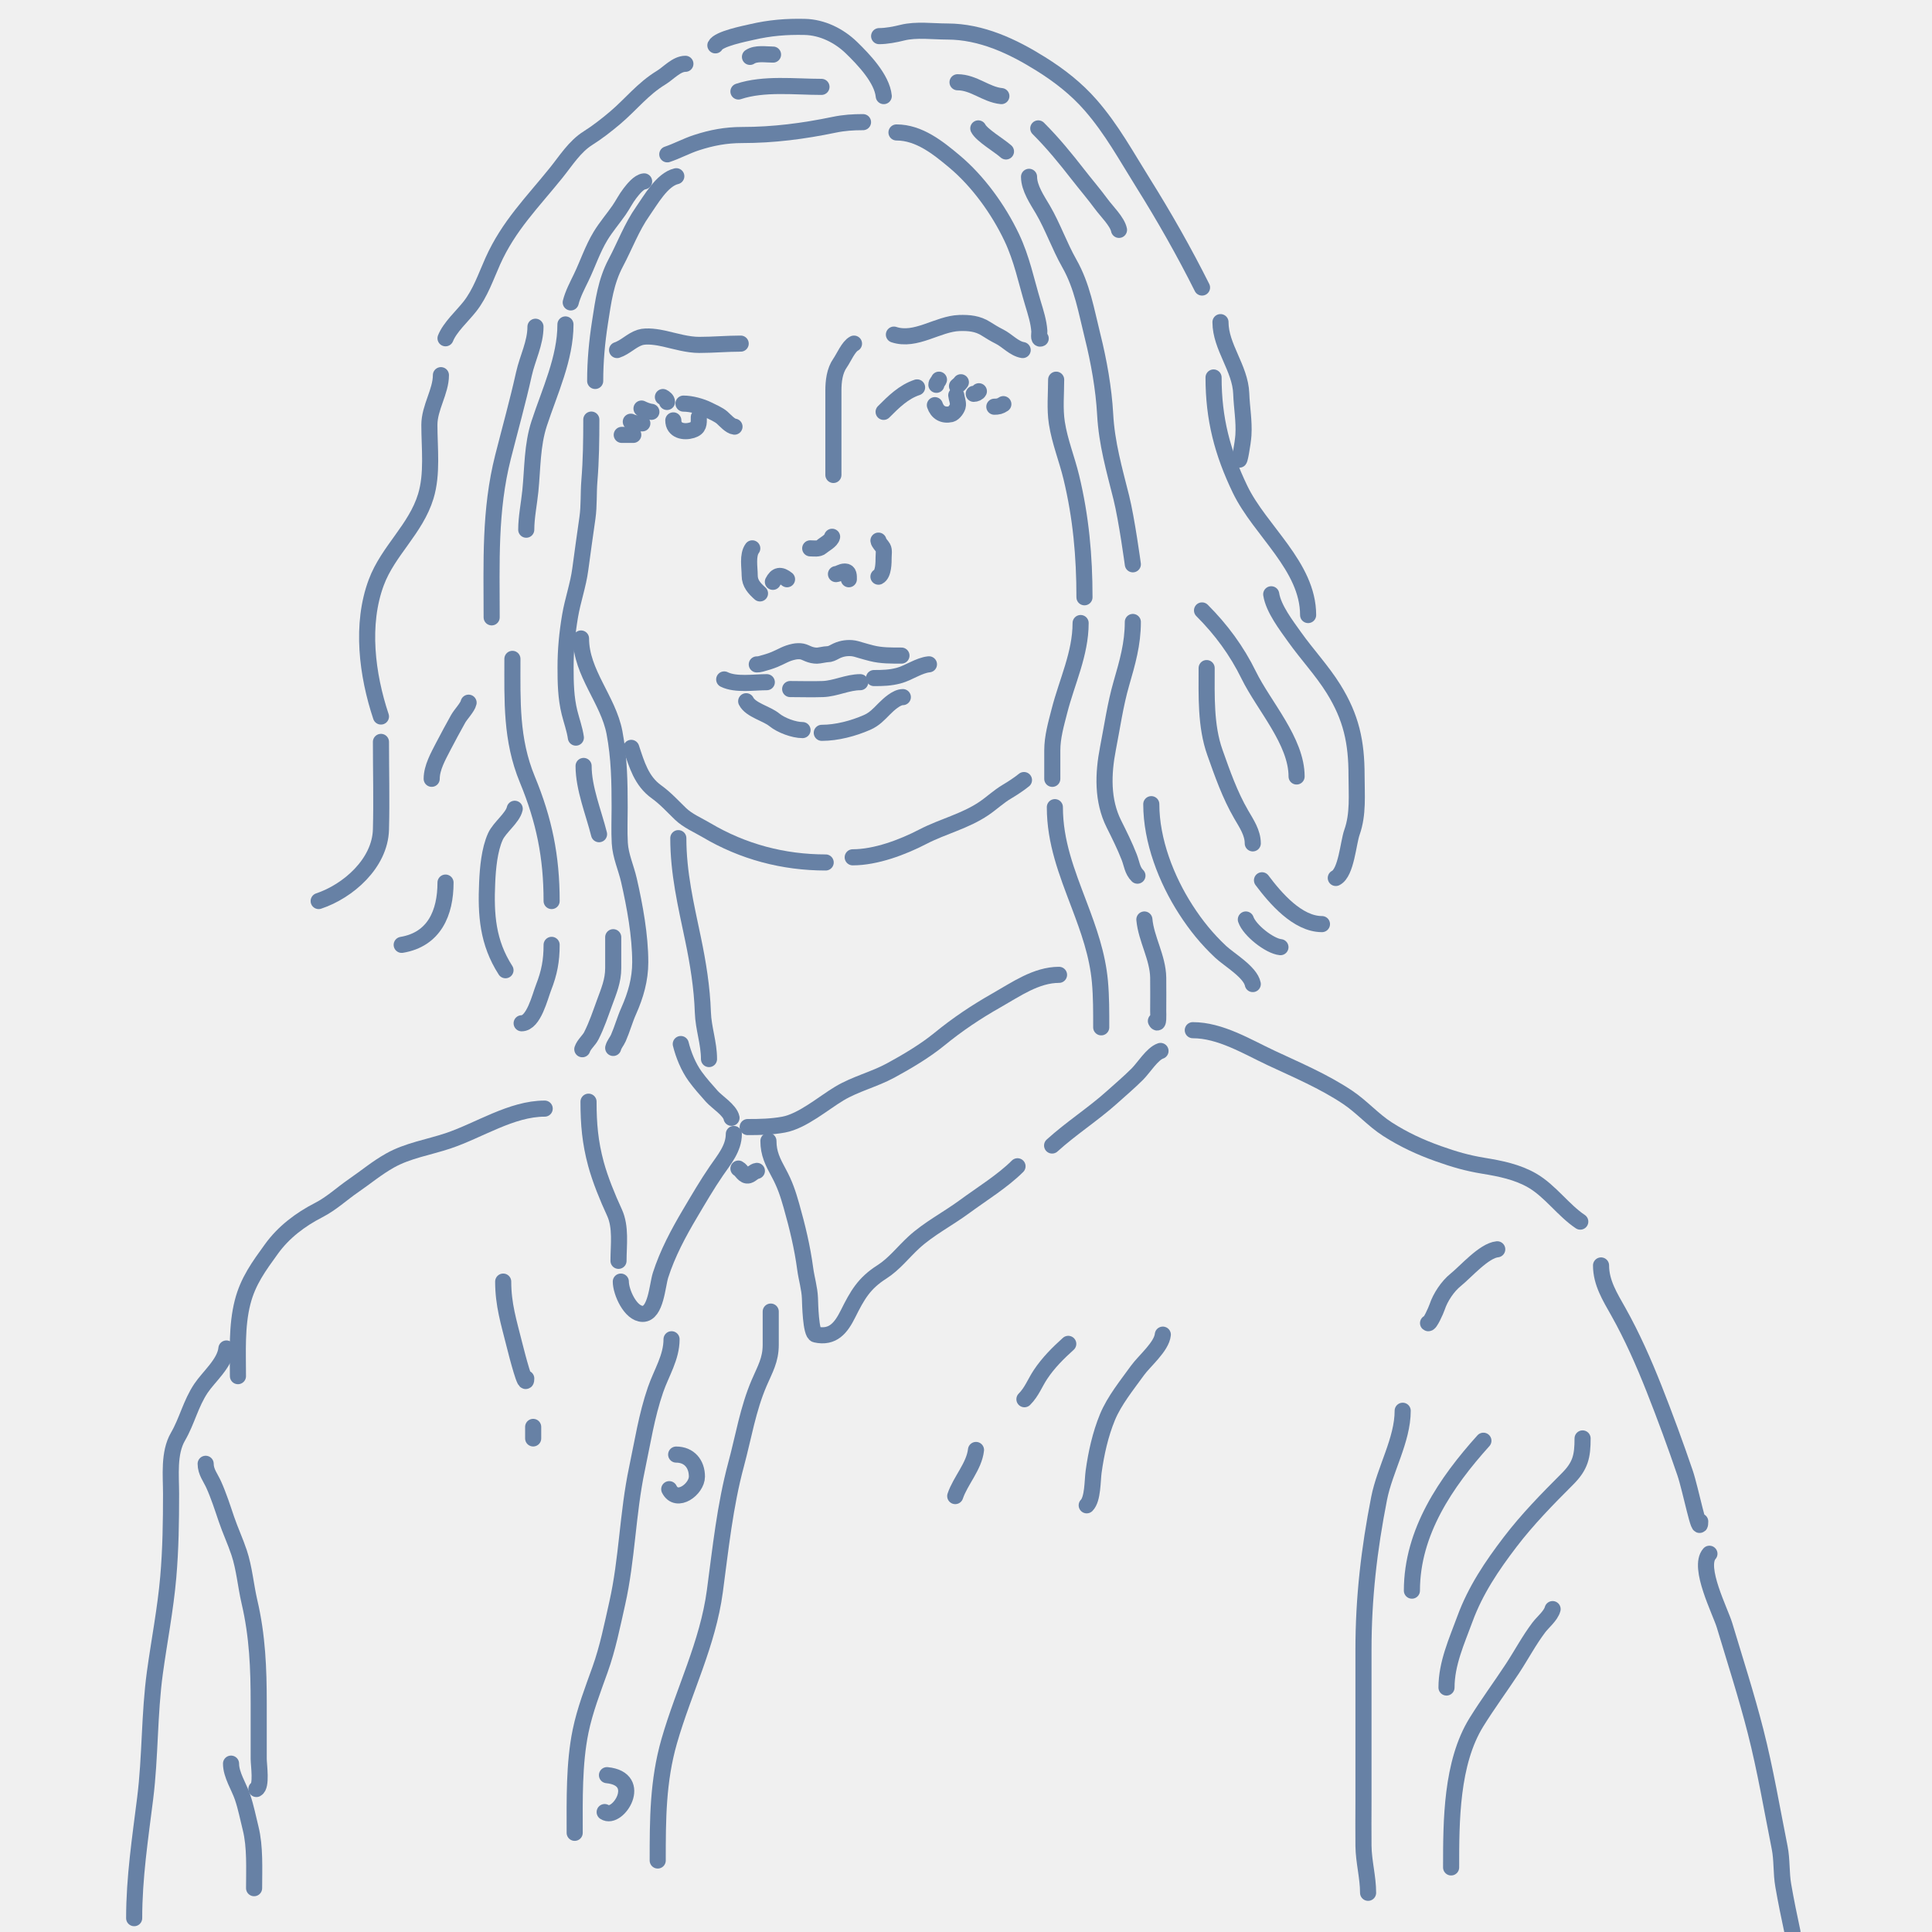
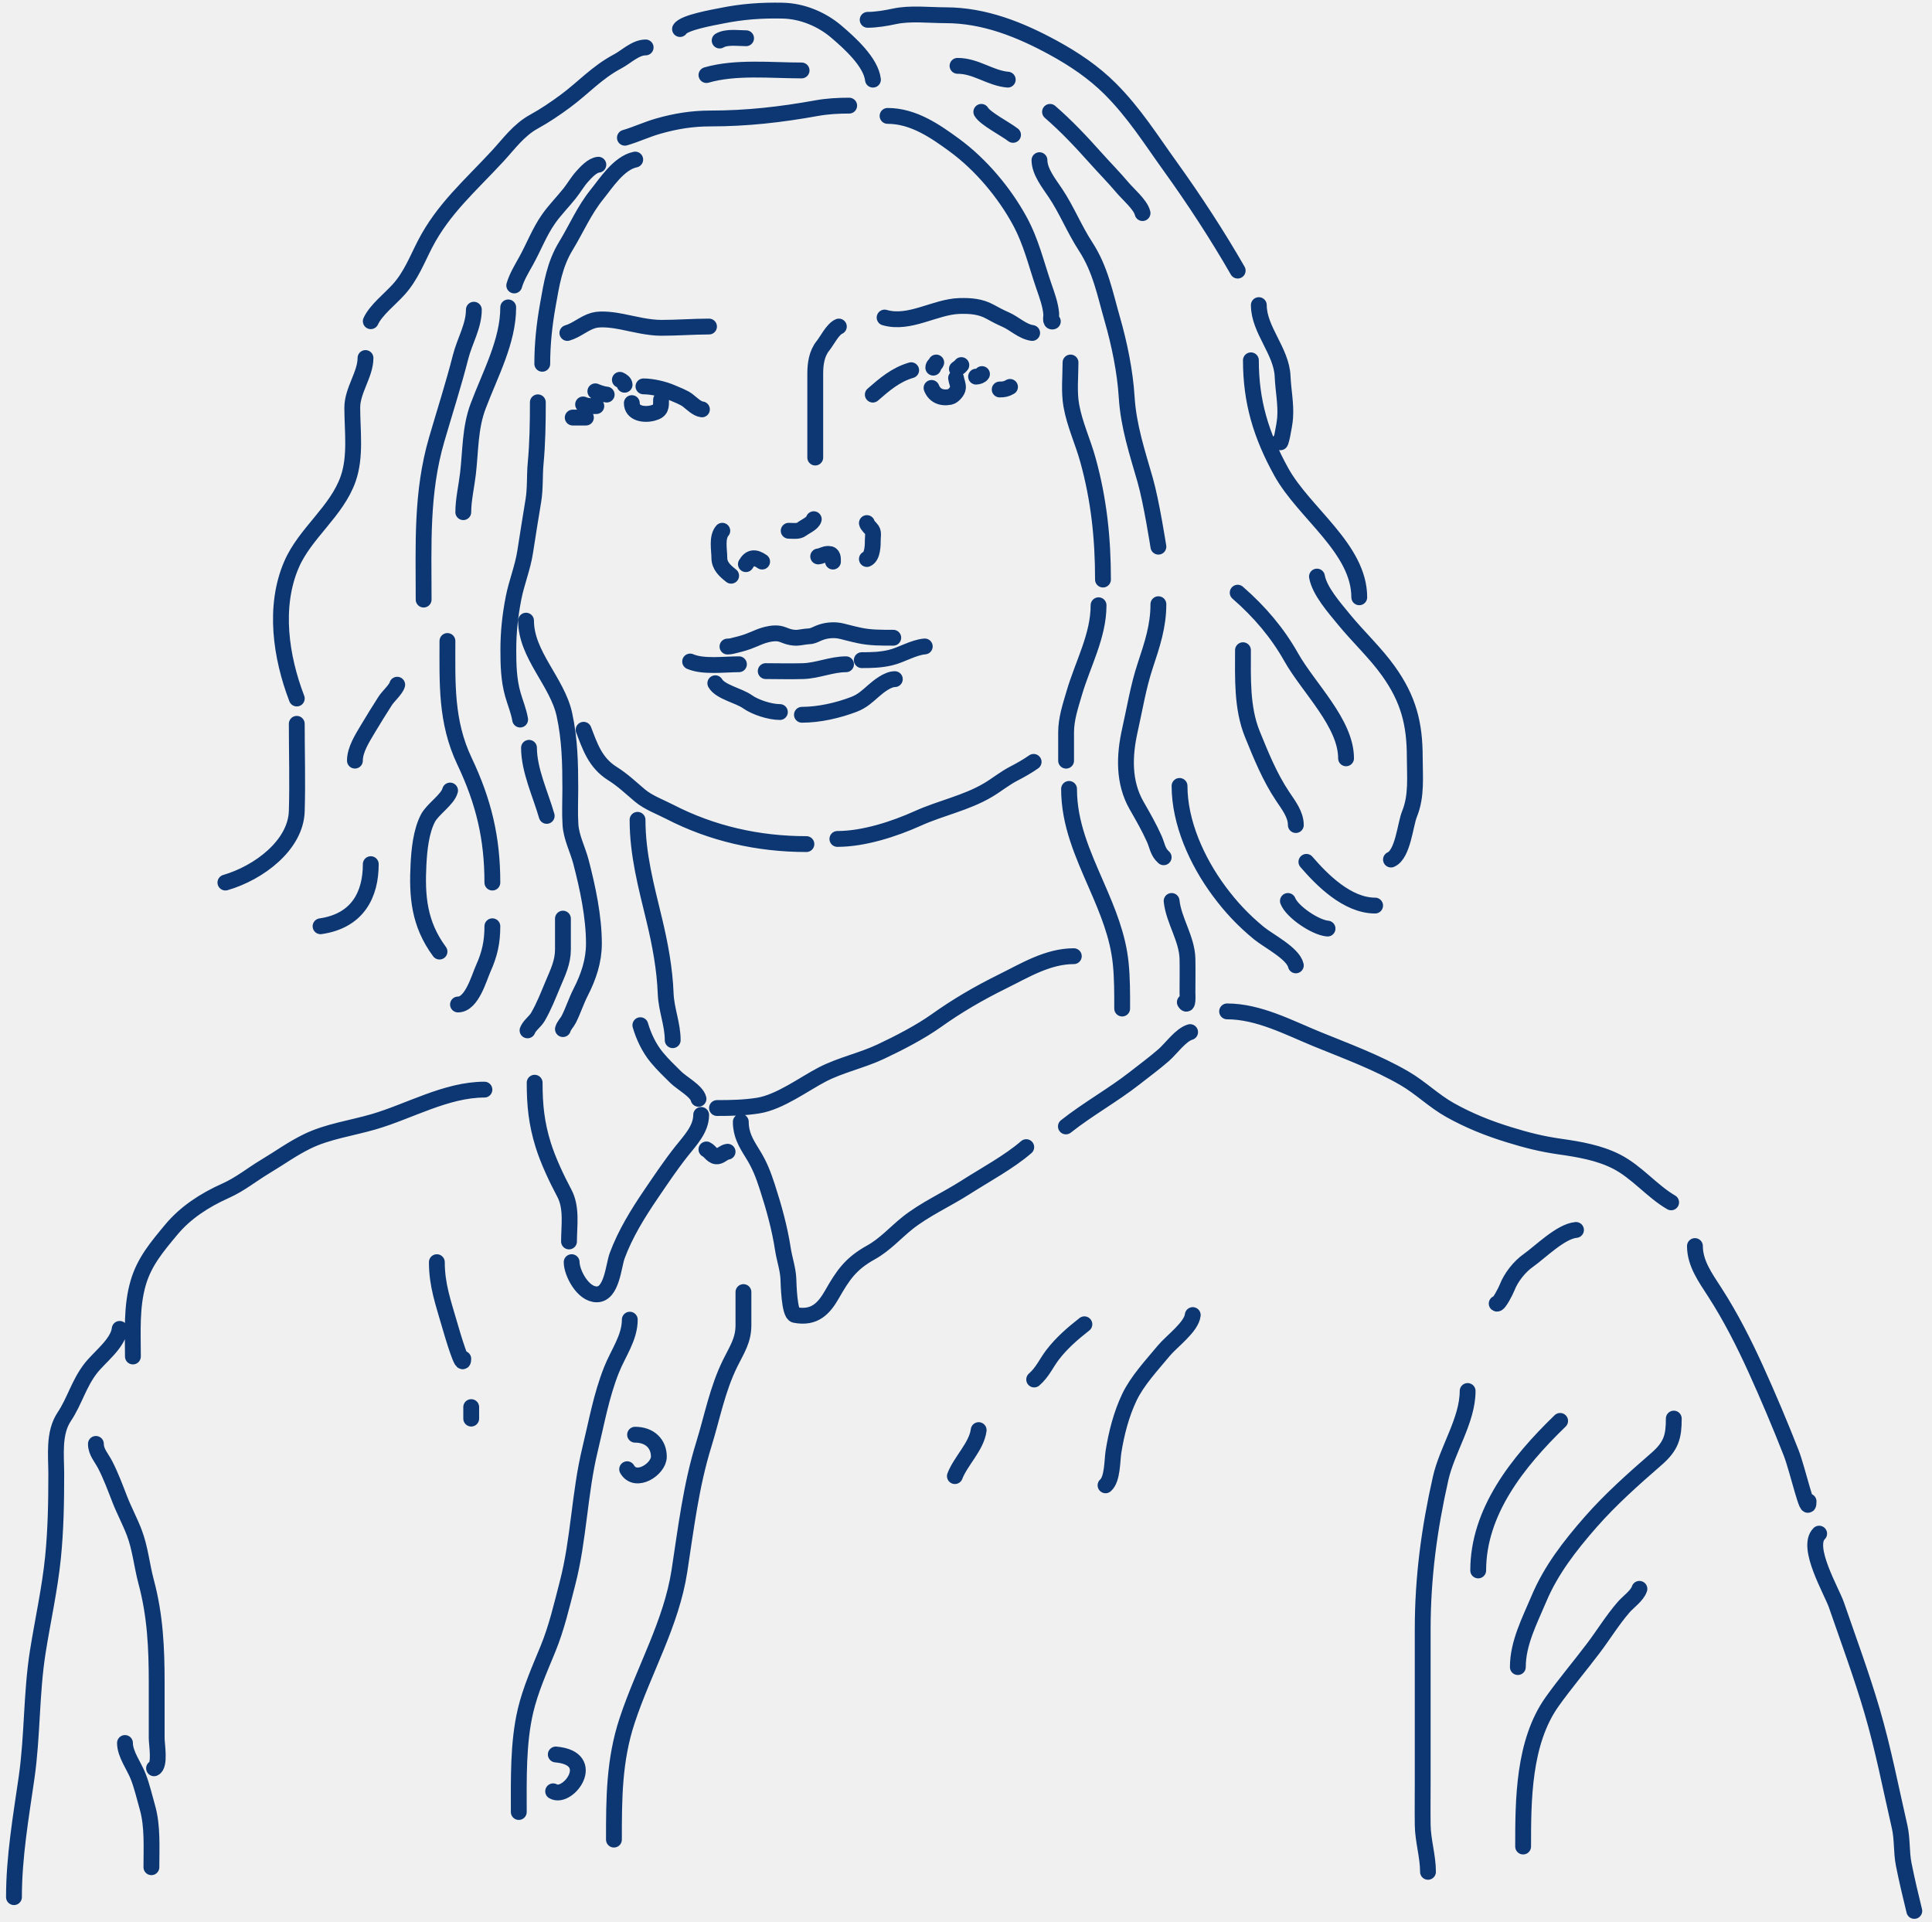
- <svg xmlns="http://www.w3.org/2000/svg" width="360" height="360" viewBox="0 0 360 360" fill="none">
-   <g opacity="0.6" clip-path="url(#clip0_1222_62107)">
-     <path d="M167.048 24.68C171.258 24.68 174.797 27.526 177.885 30.118C182.254 33.785 186.054 39.058 188.508 44.221C190.427 48.256 191.212 52.321 192.48 56.537C192.987 58.219 193.545 59.943 193.667 61.709C193.693 62.092 193.45 63.303 193.92 63.068" stroke="#0C3773" stroke-width="3" stroke-linecap="round" />
-     <path d="M196.798 70.746C196.798 73.4 196.523 76.187 196.931 78.81C197.476 82.311 198.799 85.511 199.624 88.927C201.421 96.374 202.076 103.622 202.076 111.294" stroke="#0C3773" stroke-width="3" stroke-linecap="round" />
-     <path d="M201.357 116.093C201.357 121.833 198.798 127.024 197.399 132.514C196.78 134.94 196.079 137.322 196.079 139.846C196.079 141.605 196.079 143.365 196.079 145.124" stroke="#0C3773" stroke-width="3" stroke-linecap="round" />
-     <path d="M196.559 150.401C196.559 156.919 198.774 162.506 201.064 168.556C202.849 173.271 204.5 177.853 204.956 182.925C205.211 185.758 205.196 188.588 205.196 191.429" stroke="#0C3773" stroke-width="3" stroke-linecap="round" />
-     <path d="M160.809 22.76C158.985 22.76 157.279 22.866 155.477 23.24C149.688 24.438 144.169 25.159 138.255 25.159C135.264 25.159 132.598 25.66 129.765 26.585C127.907 27.192 126.151 28.154 124.34 28.758" stroke="#0C3773" stroke-width="3" stroke-linecap="round" />
-     <path d="M120.021 33.797C119.027 33.896 117.956 35.273 117.382 36.01C116.615 36.994 116.055 38.143 115.343 39.169C114.224 40.779 112.941 42.262 111.917 43.941C110.422 46.39 109.525 49.175 108.278 51.752C107.579 53.197 106.736 54.789 106.346 56.35" stroke="#0C3773" stroke-width="3" stroke-linecap="round" />
-     <path d="M126.019 32.837C123.346 33.454 121.223 37.325 119.78 39.368C117.714 42.296 116.419 45.805 114.742 48.965C112.887 52.461 112.413 56.118 111.81 60.002C111.238 63.68 110.903 67.273 110.903 70.985" stroke="#0C3773" stroke-width="3" stroke-linecap="round" />
-     <path d="M110.184 78.184C110.184 82.002 110.136 85.785 109.824 89.594C109.635 91.891 109.785 94.184 109.464 96.471C109.015 99.665 108.55 102.858 108.131 106.055C107.742 109.027 106.722 111.826 106.225 114.773C105.676 118.022 105.385 121.085 105.385 124.383C105.385 127.212 105.438 129.99 106.118 132.754C106.504 134.32 107.076 135.85 107.304 137.446" stroke="#0C3773" stroke-width="3" stroke-linecap="round" />
-     <path d="M108.264 118.972C108.264 125.359 113.343 130.385 114.502 136.513C115.388 141.197 115.462 145.7 115.462 150.456C115.462 152.661 115.363 154.892 115.489 157.094C115.626 159.5 116.664 161.699 117.195 164.025C118.296 168.855 119.301 174.307 119.301 179.3C119.301 182.51 118.445 185.465 117.141 188.391C116.408 190.037 115.944 191.772 115.222 193.416C114.934 194.073 114.435 194.577 114.262 195.269" stroke="#0C3773" stroke-width="3" stroke-linecap="round" />
-     <path d="M114.264 174.634C114.264 176.553 114.264 178.473 114.264 180.392C114.264 182.778 113.446 184.661 112.637 186.87C111.874 188.954 111.197 191.006 110.185 193.002C109.739 193.881 108.812 194.589 108.505 195.508" stroke="#0C3773" stroke-width="3" stroke-linecap="round" />
-     <path d="M108.744 142.724C108.744 146.891 110.617 151.414 111.623 155.44" stroke="#0C3773" stroke-width="3" stroke-linecap="round" />
-     <path d="M190.801 145.352C189.908 146.082 188.633 146.918 187.628 147.511C186.072 148.43 184.839 149.627 183.363 150.63C179.81 153.044 175.723 153.96 171.966 155.908C168.183 157.87 163.206 159.747 158.89 159.747" stroke="#0C3773" stroke-width="3" stroke-linecap="round" />
-     <path d="M153.853 160.708C145.955 160.708 138.439 158.714 131.659 154.697C130.045 153.74 128.161 152.96 126.794 151.644C125.314 150.219 124.025 148.77 122.315 147.539C119.512 145.521 118.658 142.458 117.623 139.354" stroke="#0C3773" stroke-width="3" stroke-linecap="round" />
-     <path d="M155.77 106.975C156.393 106.906 156.719 106.495 157.449 106.495C158.224 106.495 158.169 107.325 158.169 107.935" stroke="#0C3773" stroke-width="3" stroke-linecap="round" />
-     <path d="M146.653 107.935C145.472 106.99 144.671 107.101 144.014 108.415" stroke="#0C3773" stroke-width="3" stroke-linecap="round" />
-     <path d="M155.051 100.018C154.876 100.802 153.637 101.381 153.078 101.884C152.552 102.357 151.622 102.177 150.972 102.177" stroke="#0C3773" stroke-width="3" stroke-linecap="round" />
-     <path d="M163.687 100.737C163.734 101.157 164.303 101.653 164.527 102.057C164.797 102.543 164.647 103.315 164.647 103.856C164.647 104.795 164.651 106.973 163.687 107.455" stroke="#0C3773" stroke-width="3" stroke-linecap="round" />
-     <path d="M141.614 110.574C140.59 109.652 139.695 108.716 139.695 107.229C139.695 105.738 139.24 103.423 140.175 102.177" stroke="#0C3773" stroke-width="3" stroke-linecap="round" />
-     <path d="M155.291 88.501C155.291 83.267 155.291 78.033 155.291 72.799C155.291 71.057 155.506 69.104 156.544 67.627C157.216 66.671 158.104 64.541 159.13 64.028" stroke="#0C3773" stroke-width="3" stroke-linecap="round" />
-     <path d="M190.56 65.228C188.96 64.961 187.658 63.43 186.241 62.722C185.346 62.274 184.544 61.787 183.708 61.255C182.186 60.287 180.558 60.129 178.75 60.189C174.747 60.322 170.649 63.709 166.567 62.348" stroke="#0C3773" stroke-width="3" stroke-linecap="round" />
-     <path d="M138.016 64.028C135.441 64.028 132.873 64.268 130.285 64.268C128.158 64.268 125.919 63.592 123.86 63.121C122.609 62.835 120.512 62.475 119.248 62.881C117.699 63.379 116.529 64.712 114.983 65.227" stroke="#0C3773" stroke-width="3" stroke-linecap="round" />
-     <path d="M164.649 76.744C166.509 74.884 168.359 73.028 170.887 72.186" stroke="#0C3773" stroke-width="3" stroke-linecap="round" />
-     <path d="M174.484 71.706C174.484 71.218 174.82 71.179 174.964 70.746" stroke="#0C3773" stroke-width="3" stroke-linecap="round" />
-     <path d="M178.324 71.945C178.614 71.688 178.823 71.557 179.044 71.226" stroke="#0C3773" stroke-width="3" stroke-linecap="round" />
-     <path d="M181.442 73.385C181.801 73.385 182.257 73.194 182.401 72.905" stroke="#0C3773" stroke-width="3" stroke-linecap="round" />
-     <path d="M185.28 75.784C185.981 75.784 186.373 75.696 186.96 75.305" stroke="#0C3773" stroke-width="3" stroke-linecap="round" />
-     <path d="M178.187 73.654C178.258 74.292 178.531 74.788 178.494 75.495C178.465 76.041 177.762 77.046 177.19 77.173C175.72 77.5 174.652 76.852 174.2 75.495" stroke="#0C3773" stroke-width="3" stroke-linecap="round" />
-     <path d="M136.863 79.5C136.068 79.412 135.142 78.336 134.563 77.822C133.923 77.252 132.739 76.748 131.956 76.356C130.688 75.722 128.796 75.206 127.355 75.206" stroke="#0C3773" stroke-width="3" stroke-linecap="round" />
-     <path d="M124.289 74.9C124.289 74.481 123.865 74.151 123.522 73.98" stroke="#0C3773" stroke-width="3" stroke-linecap="round" />
-     <path d="M121.375 76.739C120.796 76.687 120.024 76.37 119.535 76.126" stroke="#0C3773" stroke-width="3" stroke-linecap="round" />
-     <path d="M119.688 78.887C118.905 78.887 118.258 78.939 117.542 78.58" stroke="#0C3773" stroke-width="3" stroke-linecap="round" />
-     <path d="M118.001 81.033H115.854" stroke="#0C3773" stroke-width="3" stroke-linecap="round" />
-     <path d="M130.217 77.718C130.217 78.957 130.291 79.748 128.914 80.171C127.459 80.619 125.463 80.276 125.463 78.331" stroke="#0C3773" stroke-width="3" stroke-linecap="round" />
-     <path d="M164.673 17.907C164.347 14.644 160.882 11.044 158.656 8.882C156.379 6.67 153.247 5.088 149.965 5.014C146.487 4.935 143.427 5.191 140.081 5.969C138.754 6.277 133.914 7.224 133.3 8.452" stroke="#0C3773" stroke-width="3" stroke-linecap="round" />
-     <path d="M127.713 11.89C126.06 11.89 124.552 13.646 123.2 14.468C119.757 16.564 117.598 19.433 114.605 21.965C113.046 23.284 111.292 24.655 109.567 25.738C107.081 27.299 105.457 29.933 103.646 32.184C99.207 37.703 94.791 42.047 91.828 48.658C90.546 51.518 89.517 54.617 87.554 57.111C86.108 58.947 83.85 60.95 83.017 63.032" stroke="#0C3773" stroke-width="3" stroke-linecap="round" />
-     <path d="M82.158 69.908C82.158 72.964 80.009 75.945 80.009 79.172C80.009 83.512 80.616 88.281 79.341 92.471C77.476 98.597 72.329 102.613 70.125 108.492C67.177 116.351 68.4 125.759 70.984 133.513" stroke="#0C3773" stroke-width="3" stroke-linecap="round" />
-     <path d="M70.984 138.241C70.984 143.678 71.13 149.138 70.984 154.572C70.813 160.88 64.864 166.067 59.38 167.895" stroke="#0C3773" stroke-width="3" stroke-linecap="round" />
-     <path d="M95.481 122.77C95.481 130.602 95.194 137.812 98.251 145.213C101.413 152.868 102.787 159.643 102.787 167.895" stroke="#0C3773" stroke-width="3" stroke-linecap="round" />
-     <path d="M102.787 176.06C102.787 179.014 102.364 181.249 101.283 184.01C100.615 185.718 99.448 190.672 97.2 190.672" stroke="#0C3773" stroke-width="3" stroke-linecap="round" />
-     <path d="M95.911 150.704C95.534 152.402 93.075 154.176 92.306 155.885C91.191 158.364 90.899 161.764 90.778 164.433C90.504 170.462 90.857 175.599 94.192 180.788" stroke="#0C3773" stroke-width="3" stroke-linecap="round" />
-     <path d="M87.315 130.936C87.122 131.806 85.835 133.1 85.358 133.968C84.422 135.67 83.475 137.373 82.588 139.101C81.667 140.894 80.439 143.038 80.439 145.118" stroke="#0C3773" stroke-width="3" stroke-linecap="round" />
-     <path d="M83.017 164.456C83.017 170.094 80.925 175.047 74.851 176.06" stroke="#0C3773" stroke-width="3" stroke-linecap="round" />
-     <path d="M91.613 115.034C91.613 104.784 91.203 95.099 93.738 85.118C95.039 79.993 96.483 74.829 97.629 69.67C98.282 66.734 99.778 63.941 99.778 60.884" stroke="#0C3773" stroke-width="3" stroke-linecap="round" />
-     <path d="M105.364 60.453C105.364 66.784 102.426 72.936 100.47 78.909C99.137 82.978 99.248 87.287 98.822 91.492C98.586 93.826 98.058 96.406 98.058 98.702" stroke="#0C3773" stroke-width="3" stroke-linecap="round" />
-     <path d="M163.813 6.732C165.181 6.732 166.809 6.419 168.135 6.088C170.733 5.438 173.832 5.873 176.491 5.873C182.864 5.873 188.701 8.636 193.945 11.913C197.398 14.072 200.571 16.539 203.256 19.625C207.183 24.138 209.877 29.114 212.998 34.094C216.9 40.324 220.69 46.996 223.98 53.577" stroke="#0C3773" stroke-width="3" stroke-linecap="round" />
-     <path d="M227.419 60.024C227.419 64.646 231.117 68.606 231.287 73.347C231.38 75.951 231.857 78.453 231.692 81.083C231.601 82.539 230.857 86.84 230.857 85.38" stroke="#0C3773" stroke-width="3" stroke-linecap="round" />
-     <path d="M226.129 70.338C226.129 78.044 227.767 84.32 231.071 91.181C234.775 98.874 243.749 105.515 243.749 114.604" stroke="#0C3773" stroke-width="3" stroke-linecap="round" />
-     <path d="M236.873 110.735C237.284 113.409 239.679 116.522 241.218 118.686C243.545 121.958 246.357 124.95 248.476 128.356C251.782 133.668 252.774 138.275 252.774 144.496C252.774 148.067 253.129 151.682 251.915 155.097C251.225 157.036 250.862 162.619 248.906 163.596" stroke="#0C3773" stroke-width="3" stroke-linecap="round" />
-     <path d="M191.748 32.948C191.748 35.056 193.284 37.282 194.327 39.06C196.159 42.186 197.416 45.841 199.245 49.064C201.678 53.35 202.408 57.92 203.591 62.65C204.749 67.282 205.672 72.436 205.931 77.214C206.224 82.638 207.634 87.49 208.939 92.709C209.96 96.792 211.088 105.149 211.088 105.149" stroke="#0C3773" stroke-width="3" stroke-linecap="round" />
-     <path d="M211.087 115.894C211.087 120.016 210.074 123.46 208.938 127.402C207.814 131.303 207.237 135.438 206.455 139.435C205.53 144.164 205.374 149.163 207.553 153.522C208.562 155.539 209.6 157.627 210.418 159.73C210.904 160.978 210.965 162.186 211.946 163.168" stroke="#0C3773" stroke-width="3" stroke-linecap="round" />
-     <path d="M213.237 171.333C213.568 174.978 215.753 178.402 215.815 182.173C215.849 184.256 215.815 186.344 215.815 188.428C215.815 188.804 215.958 191.388 215.385 190.243" stroke="#0C3773" stroke-width="3" stroke-linecap="round" />
-     <path d="M233.436 183.366C232.985 181.113 229.004 178.82 227.443 177.35C224.877 174.935 222.883 172.475 220.972 169.518C217.318 163.864 214.526 156.64 214.526 149.845" stroke="#0C3773" stroke-width="3" stroke-linecap="round" />
-     <path d="M238.593 176.49C236.569 176.288 232.814 173.337 232.146 171.333" stroke="#0C3773" stroke-width="3" stroke-linecap="round" />
-     <path d="M246.328 172.193C241.785 172.193 237.647 167.35 235.154 164.027" stroke="#0C3773" stroke-width="3" stroke-linecap="round" />
-     <path d="M233.436 157.15C233.436 155.166 232.257 153.449 231.287 151.778C229.158 148.112 227.778 144.148 226.368 140.175C224.627 135.266 224.84 129.638 224.84 124.488" stroke="#0C3773" stroke-width="3" stroke-linecap="round" />
-     <path d="M241.601 144.687C241.601 138.113 235.507 131.558 232.671 125.778C230.457 121.264 227.564 117.328 223.98 113.744" stroke="#0C3773" stroke-width="3" stroke-linecap="round" />
-     <path d="M208.509 42.834C208.202 41.3 206.177 39.328 205.262 38.082C203.853 36.166 202.32 34.386 200.869 32.519C198.481 29.449 196.179 26.636 193.467 23.924" stroke="#0C3773" stroke-width="3" stroke-linecap="round" />
-     <path d="M186.59 17.907C183.711 17.619 181.448 15.328 178.424 15.328" stroke="#0C3773" stroke-width="3" stroke-linecap="round" />
-     <path d="M187.45 28.221C186.213 27.108 182.926 25.189 182.293 23.924" stroke="#0C3773" stroke-width="3" stroke-linecap="round" />
-     <path d="M153.069 16.188C148.107 16.188 142.336 15.468 137.598 17.048" stroke="#0C3773" stroke-width="3" stroke-linecap="round" />
-     <path d="M144.044 10.171C142.689 10.171 140.897 9.833 139.746 10.6" stroke="#0C3773" stroke-width="3" stroke-linecap="round" />
-     <path d="M197.334 181.647C193.086 181.647 189.325 184.338 185.73 186.375C181.885 188.554 178.406 190.883 174.986 193.681C172.364 195.826 168.923 197.866 165.937 199.483C162.871 201.144 159.409 201.967 156.411 203.756C153.455 205.52 149.516 208.919 146.001 209.558C143.783 209.962 141.639 210.012 139.316 210.012" stroke="#0C3773" stroke-width="3" stroke-linecap="round" />
-     <path d="M136.308 208.293C136.021 206.858 133.567 205.342 132.631 204.281C131.551 203.059 130.484 201.882 129.527 200.557C128.275 198.823 127.367 196.598 126.853 194.54" stroke="#0C3773" stroke-width="3" stroke-linecap="round" />
-     <path d="M143.185 212.591C143.185 214.947 144.001 216.519 145.119 218.584C146.262 220.693 146.833 222.428 147.483 224.72C148.581 228.595 149.506 232.432 150.037 236.419C150.284 238.268 150.852 240.056 150.921 241.91C150.957 242.897 151.059 248.459 151.995 248.667C155.221 249.384 156.723 247.401 158.012 244.823C159.76 241.326 160.985 239.126 164.339 236.992C166.623 235.538 168.304 233.316 170.284 231.5C173.078 228.939 176.634 227.111 179.691 224.863C182.878 222.519 186.838 220.08 189.6 217.318" stroke="#0C3773" stroke-width="3" stroke-linecap="round" />
-     <path d="M196.045 213.449C199.597 210.221 203.711 207.603 207.243 204.424C208.835 202.992 210.427 201.646 211.946 200.127C213.12 198.954 214.716 196.338 216.244 195.829" stroke="#0C3773" stroke-width="3" stroke-linecap="round" />
-     <path d="M136.738 211.301C136.738 213.986 134.917 216.099 133.491 218.177C131.733 220.738 130.178 223.412 128.597 226.08C126.423 229.747 124.389 233.542 123.081 237.612C122.476 239.494 122.225 244.822 119.763 244.822C117.473 244.822 115.68 240.746 115.68 238.806" stroke="#0C3773" stroke-width="3" stroke-linecap="round" />
-     <path d="M115.25 234.938C115.25 231.963 115.756 228.654 114.486 225.913C113.224 223.186 111.831 219.785 111.048 216.888C109.956 212.848 109.663 209.435 109.663 205.284" stroke="#0C3773" stroke-width="3" stroke-linecap="round" />
-     <path d="M141.035 218.177C140.483 218.246 140.02 218.866 139.507 219.012C138.62 219.266 138.198 218.048 137.597 217.747" stroke="#0C3773" stroke-width="3" stroke-linecap="round" />
-     <path d="M143.614 244.393C143.614 246.454 143.614 248.515 143.614 250.576C143.614 253.414 142.563 255.114 141.465 257.668C139.359 262.568 138.547 267.74 137.168 272.853C135.075 280.61 134.27 288.554 133.204 296.49C131.883 306.326 127.43 314.958 124.705 324.424C122.564 331.859 122.556 339.018 122.556 346.677" stroke="#0C3773" stroke-width="3" stroke-linecap="round" />
-     <path d="M125.134 249.55C125.134 252.942 123.239 255.798 122.149 258.957C120.476 263.811 119.745 268.718 118.687 273.712C116.939 281.967 116.861 290.56 115.01 298.758C114.069 302.929 113.253 307.064 111.811 311.102C110.465 314.87 108.991 318.656 108.182 322.586C106.943 328.603 107.084 335.368 107.084 341.52" stroke="#0C3773" stroke-width="3" stroke-linecap="round" />
-     <path d="M113.101 330.776C120.104 331.477 115.116 339.283 112.671 337.653" stroke="#0C3773" stroke-width="3" stroke-linecap="round" />
-     <path d="M125.993 271.039C128.411 271.039 129.861 272.759 129.861 275.146C129.861 277.467 126.104 280.285 124.704 277.486" stroke="#0C3773" stroke-width="3" stroke-linecap="round" />
-     <path d="M222.26 191.961C227.39 191.961 232.333 195.014 236.872 197.142C241.732 199.42 246.603 201.465 251.079 204.448C253.758 206.234 255.851 208.689 258.552 210.417C261.582 212.356 264.645 213.776 268.03 214.977C270.964 216.018 273.353 216.721 276.411 217.222C279.555 217.736 282.742 218.37 285.531 219.991C288.864 221.929 291.323 225.54 294.461 227.631" stroke="#0C3773" stroke-width="3" stroke-linecap="round" />
-     <path d="M298.331 235.798C298.331 239.018 300.021 241.692 301.554 244.417C304.117 248.973 306.291 253.903 308.215 258.766C310.251 263.912 312.211 269.248 313.993 274.477C315.01 277.46 316.811 286.653 316.811 283.502" stroke="#0C3773" stroke-width="3" stroke-linecap="round" />
-     <path d="M318.528 289.519C316.295 292.031 320.562 300.254 321.346 302.865C323.319 309.441 325.424 315.952 327.124 322.61C328.966 329.827 330.159 337 331.612 344.266C332.075 346.578 331.876 348.973 332.281 351.309C332.785 354.218 333.382 357.115 334 360" stroke="#0C3773" stroke-width="3" stroke-linecap="round" />
-     <path d="M294.892 268.03C294.892 271.355 294.507 273.143 292.074 275.575C288.309 279.341 284.616 283.103 281.378 287.346C277.967 291.815 274.922 296.344 272.974 301.647C271.447 305.804 269.535 309.964 269.535 314.445" stroke="#0C3773" stroke-width="3" stroke-linecap="round" />
-     <path d="M276.411 268.46C269.451 276.194 263.088 285.466 263.088 296.395" stroke="#0C3773" stroke-width="3" stroke-linecap="round" />
-     <path d="M261.37 262.873C261.37 268.333 258.035 273.817 256.977 279.204C255.119 288.663 254.064 297.724 254.064 307.401C254.064 316.848 254.064 326.295 254.064 335.742C254.064 338.479 254.03 341.219 254.064 343.955C254.1 346.897 254.924 349.783 254.924 352.694" stroke="#0C3773" stroke-width="3" stroke-linecap="round" />
-     <path d="M289.304 299.833C288.96 301.095 287.496 302.248 286.725 303.271C284.883 305.716 283.482 308.388 281.807 310.935C279.607 314.279 277.23 317.494 275.121 320.891C270.408 328.486 270.394 339.33 270.394 347.967" stroke="#0C3773" stroke-width="3" stroke-linecap="round" />
-     <path d="M101.497 206.574C95.281 206.574 89.264 210.652 83.447 212.591C79.869 213.784 75.978 214.388 72.679 216.244C70.191 217.643 68.215 219.322 65.85 220.947C63.653 222.458 61.8 224.241 59.38 225.484C55.944 227.249 52.846 229.59 50.57 232.742C48.275 235.92 46.206 238.696 45.198 242.674C44.068 247.131 44.338 251.872 44.338 256.427" stroke="#0C3773" stroke-width="3" stroke-linecap="round" />
-     <path d="M42.19 251.27C41.914 254.023 38.897 256.533 37.462 258.671C35.521 261.564 34.866 264.765 33.164 267.696C31.39 270.752 31.875 274.951 31.875 278.345C31.875 283.571 31.803 288.703 31.35 293.912C30.833 299.853 29.678 305.724 28.867 311.628C27.798 319.405 28.026 327.286 27.052 335.074C26.118 342.545 24.999 349.866 24.999 357.421" stroke="#0C3773" stroke-width="3" stroke-linecap="round" />
-     <path d="M38.322 272.757C38.322 274.265 39.229 275.322 39.826 276.649C40.752 278.706 41.465 280.936 42.19 283.071C42.905 285.18 43.85 287.192 44.553 289.303C45.531 292.235 45.783 295.478 46.487 298.495C47.975 304.869 48.206 310.891 48.206 317.429C48.206 320.875 48.206 324.321 48.206 327.767C48.206 328.869 48.813 332.836 47.777 333.354" stroke="#0C3773" stroke-width="3" stroke-linecap="round" />
-     <path d="M43.049 328.627C43.049 330.716 44.53 332.914 45.198 334.882C45.847 336.796 46.212 338.725 46.702 340.684C47.564 344.134 47.347 348.258 47.347 351.834" stroke="#0C3773" stroke-width="3" stroke-linecap="round" />
-     <path d="M216.674 248.69C216.448 250.946 213.236 253.584 211.946 255.376C210.003 258.074 207.639 260.97 206.359 264.066C205.037 267.267 204.253 270.817 203.781 274.238C203.554 275.882 203.653 279.332 202.492 280.493" stroke="#0C3773" stroke-width="3" stroke-linecap="round" />
-     <path d="M199.054 250.41C197.143 252.129 195.331 253.94 193.897 256.093C192.822 257.704 192.273 259.34 190.888 260.725" stroke="#0C3773" stroke-width="3" stroke-linecap="round" />
-     <path d="M181.862 270.179C181.524 273.227 178.939 275.939 177.994 278.774" stroke="#0C3773" stroke-width="3" stroke-linecap="round" />
-     <path d="M278.99 232.789C276.512 233.037 273.138 236.954 271.254 238.472C269.752 239.682 268.396 241.722 267.792 243.533C267.568 244.206 266.391 246.835 266.097 246.542" stroke="#0C3773" stroke-width="3" stroke-linecap="round" />
-     <path d="M93.762 238.807C93.762 243.083 94.8 246.35 95.815 250.41C96.367 252.618 98.06 259.132 98.06 256.857" stroke="#0C3773" stroke-width="3" stroke-linecap="round" />
-     <path d="M99.348 265.881V268.03" stroke="#0C3773" stroke-width="3" stroke-linecap="round" />
-     <path d="M126.395 156.177C126.395 162.669 127.803 168.594 129.127 174.917C130.072 179.434 130.815 184.031 130.969 188.638C131.068 191.624 132.112 194.348 132.112 197.341" stroke="#0C3773" stroke-width="3" stroke-linecap="round" />
-     <path d="M173.097 123.786C171.207 123.975 169.308 125.403 167.464 125.891C165.882 126.31 164.513 126.347 162.855 126.347" stroke="#0C3773" stroke-width="3" stroke-linecap="round" />
-     <path d="M142.883 127.115C140.499 127.115 137.074 127.667 134.945 126.603" stroke="#0C3773" stroke-width="3" stroke-linecap="round" />
-     <path d="M160.294 127.115C157.937 127.115 155.681 128.311 153.324 128.395C151.28 128.468 149.244 128.395 147.235 128.395" stroke="#0C3773" stroke-width="3" stroke-linecap="round" />
-     <path d="M168.231 129.895C167.051 129.895 165.576 131.269 164.775 132.071C163.76 133.086 162.946 134.011 161.56 134.617C159.004 135.736 155.942 136.552 153.125 136.552" stroke="#0C3773" stroke-width="3" stroke-linecap="round" />
-     <path d="M149.539 136.04C147.923 136.04 145.537 135.152 144.276 134.12C142.848 132.951 139.864 132.31 139.041 130.663" stroke="#0C3773" stroke-width="3" stroke-linecap="round" />
-     <path d="M167.975 122.158C166.132 122.158 164.228 122.184 162.429 121.727C161.774 121.56 161.11 121.382 160.463 121.188C159.908 121.021 159.274 120.812 158.695 120.771C157.6 120.692 156.571 120.903 155.599 121.422C155.131 121.672 154.699 121.905 154.158 121.905C153.742 121.905 152.641 122.172 152.228 122.172C151.678 122.172 151.107 122.047 150.601 121.835C150.231 121.68 149.852 121.482 149.457 121.399C149.019 121.307 148.437 121.333 147.999 121.422C146.43 121.743 145.798 122.269 144.342 122.876C143.507 123.223 142.657 123.459 141.789 123.701C141.519 123.776 141.294 123.804 141.016 123.804" stroke="#0C3773" stroke-width="3" stroke-linecap="round" />
-   </g>
-   <defs>
-     <clipPath id="clip0_1222_62107">
-       <rect width="360" height="360" fill="white" />
-     </clipPath>
-   </defs>
+ <svg xmlns="http://www.w3.org/2000/svg" viewBox="0 0 183 182" fill="none">
+   <path d="M84.07 10.978C86.522 10.978 88.584 12.422 90.383 13.736C92.928 15.595 95.141 18.269 96.571 20.886C97.689 22.932 98.146 24.994 98.885 27.131C99.18 27.985 99.505 28.858 99.576 29.754C99.591 29.948 99.45 30.562 99.724 30.443M101.4 34.336C101.4 35.682 101.24 37.095 101.478 38.425C101.795 40.2 102.566 41.822 103.046 43.555C104.093 47.33 104.475 51.006 104.475 54.895M104.056 57.329C104.056 60.239 102.565 62.871 101.75 65.655C101.39 66.885 100.981 68.093 100.981 69.372V72.049M101.261 74.725C101.261 78.029 102.551 80.862 103.885 83.93C104.925 86.32 105.886 88.644 106.152 91.215C106.301 92.652 106.292 94.087 106.292 95.527M80.435 10.005C79.373 10.005 78.379 10.059 77.33 10.248C73.958 10.856 70.742 11.222 67.298 11.222C65.555 11.222 64.002 11.476 62.352 11.945C61.27 12.252 60.246 12.74 59.191 13.046M56.676 15.601C56.099 15.652 55.478 16.345 55.142 16.719L55.139 16.723C54.691 17.222 54.366 17.805 53.951 18.325C53.299 19.142 52.552 19.893 51.955 20.744C51.084 21.987 50.562 23.398 49.835 24.705C49.428 25.438 48.937 26.245 48.709 27.037M60.169 15.114C58.613 15.427 57.376 17.39 56.536 18.426C55.332 19.911 54.578 21.69 53.601 23.292C52.52 25.065 52.244 26.919 51.892 28.888C51.56 30.753 51.364 32.575 51.364 34.457M50.945 38.107C50.945 40.043 50.917 41.961 50.736 43.892C50.626 45.057 50.713 46.22 50.526 47.38C50.265 48.999 49.993 50.618 49.749 52.239C49.523 53.746 48.929 55.165 48.639 56.659C48.32 58.307 48.15 59.86 48.15 61.532C48.15 62.967 48.181 64.375 48.577 65.777C48.802 66.571 49.135 67.346 49.268 68.156M49.827 58.788C49.827 62.027 52.786 64.575 53.461 67.683C53.977 70.058 54.02 72.341 54.02 74.752C54.02 75.87 53.962 77.001 54.035 78.118C54.116 79.338 54.721 80.453 55.029 81.632C55.671 84.081 56.256 86.846 56.256 89.378C56.256 91.005 55.758 92.503 54.998 93.987C54.571 94.822 54.301 95.701 53.88 96.535C53.712 96.868 53.422 97.124 53.321 97.474M53.322 87.011V89.931C53.322 91.141 52.846 92.096 52.375 93.216C51.93 94.272 51.535 95.313 50.946 96.325C50.686 96.771 50.146 97.129 49.968 97.595M50.107 70.832C50.107 72.945 51.197 75.238 51.784 77.279M97.906 72.164C97.386 72.535 96.644 72.959 96.059 73.259C95.152 73.725 94.434 74.332 93.574 74.841C91.504 76.064 89.124 76.529 86.935 77.517C84.731 78.511 81.832 79.463 79.318 79.463M76.383 79.951C71.783 79.951 67.405 78.94 63.455 76.903C62.515 76.418 61.417 76.022 60.621 75.355C59.759 74.632 59.008 73.897 58.012 73.273C56.38 72.25 55.882 70.697 55.279 69.123M77.5 52.706C77.863 52.67 78.053 52.462 78.479 52.462C78.93 52.462 78.898 52.883 78.898 53.192M72.19 53.192C71.502 52.713 71.035 52.77 70.652 53.436M77.081 49.178C76.98 49.576 76.258 49.869 75.932 50.124C75.626 50.364 75.084 50.273 74.705 50.273M82.112 49.543C82.139 49.756 82.471 50.007 82.601 50.212C82.759 50.459 82.671 50.85 82.671 51.124V51.13C82.671 51.61 82.671 52.706 82.112 52.949M69.254 54.531C68.658 54.063 68.136 53.589 68.136 52.834C68.136 52.079 67.871 50.905 68.416 50.273M77.221 43.339V35.377C77.221 34.494 77.347 33.503 77.951 32.755C78.342 32.27 78.86 31.19 79.457 30.93M97.766 31.538C96.834 31.403 96.076 30.627 95.25 30.267C94.729 30.041 94.262 29.793 93.775 29.524C92.888 29.033 91.94 28.953 90.887 28.983C88.555 29.051 86.168 30.768 83.79 30.078M67.158 30.93C65.658 30.93 64.162 31.051 62.654 31.051C61.416 31.051 60.111 30.709 58.912 30.47C58.183 30.325 56.962 30.142 56.225 30.348C55.323 30.601 54.642 31.276 53.741 31.538M82.672 37.377L82.683 37.368C83.763 36.428 84.839 35.492 86.306 35.066M88.402 34.823C88.402 34.575 88.597 34.555 88.681 34.336M90.639 34.944C90.807 34.814 90.929 34.747 91.058 34.579M92.455 35.674C92.664 35.674 92.93 35.577 93.014 35.431M94.691 36.891C95.099 36.891 95.327 36.846 95.669 36.647M90.559 35.811C90.6 36.134 90.759 36.386 90.737 36.744C90.721 37.021 90.311 37.53 89.978 37.595C89.122 37.76 88.5 37.432 88.236 36.744M66.487 38.775C66.023 38.73 65.484 38.185 65.147 37.924C64.774 37.635 64.084 37.379 63.628 37.181C62.89 36.859 61.787 36.597 60.948 36.597M59.162 36.442C59.162 36.23 58.915 36.062 58.715 35.975M57.465 37.375C57.127 37.348 56.677 37.188 56.392 37.064M56.482 38.464C56.026 38.464 55.649 38.49 55.231 38.308M55.499 39.552H54.248M62.615 37.871C62.615 38.499 62.658 38.9 61.856 39.115C61.008 39.342 59.846 39.168 59.846 38.182M82.686 7.544C82.496 5.89 80.478 4.065 79.182 2.968C77.855 1.847 76.031 1.045 74.119 1.007C72.093 0.967 70.31 1.097 68.361 1.491C67.588 1.648 64.769 2.128 64.411 2.75M61.156 4.493C60.194 4.493 59.315 5.384 58.528 5.801C56.522 6.864 55.264 8.318 53.521 9.602C52.613 10.271 51.591 10.966 50.586 11.515C49.138 12.306 48.192 13.642 47.137 14.784C44.551 17.582 41.979 19.784 40.252 23.137C39.506 24.587 38.906 26.158 37.763 27.422C36.92 28.354 35.605 29.369 35.12 30.424M34.62 33.911C34.62 35.461 33.368 36.972 33.368 38.608C33.368 40.809 33.721 43.227 32.979 45.351C31.892 48.458 28.894 50.494 27.61 53.475C25.893 57.46 26.605 62.23 28.111 66.162M28.11 68.559C28.11 71.316 28.196 74.084 28.11 76.84C28.011 80.038 24.546 82.668 21.351 83.595M42.381 60.714C42.381 64.686 42.213 68.341 43.994 72.094C45.836 75.975 46.637 79.411 46.637 83.595M46.637 87.734C46.637 89.232 46.39 90.365 45.76 91.766C45.371 92.632 44.691 95.143 43.382 95.143M42.631 74.878C42.411 75.739 40.979 76.639 40.531 77.505C39.881 78.762 39.712 80.486 39.641 81.839C39.481 84.896 39.687 87.501 41.63 90.132M37.624 64.855C37.511 65.296 36.761 65.952 36.484 66.392C35.938 67.255 35.387 68.119 34.87 68.995C34.334 69.904 33.618 70.991 33.618 72.046M35.12 81.851C35.12 84.709 33.901 87.221 30.363 87.734M40.127 56.792C40.127 51.594 39.889 46.684 41.365 41.623C42.123 39.025 42.964 36.406 43.632 33.791C44.012 32.302 44.884 30.886 44.884 29.335M48.138 29.117C48.138 32.327 46.426 35.447 45.287 38.475C44.51 40.538 44.575 42.723 44.327 44.855C44.189 46.039 43.882 47.347 43.882 48.511M82.186 1.878C82.983 1.878 83.931 1.72 84.703 1.552C86.216 1.222 88.022 1.443 89.571 1.443C93.283 1.443 96.683 2.844 99.738 4.505C101.749 5.6 103.598 6.851 105.162 8.416C107.45 10.704 109.019 13.227 110.837 15.752C113.11 18.911 115.318 22.294 117.234 25.631M119.237 28.9C119.237 31.243 121.392 33.251 121.49 35.655C121.545 36.975 121.823 38.244 121.727 39.577C121.674 40.316 121.24 42.496 121.24 41.756M118.486 34.129C118.486 38.036 119.44 41.219 121.365 44.698C123.522 48.598 128.75 51.965 128.75 56.574M124.744 54.612C124.984 55.968 126.379 57.547 127.276 58.644C128.631 60.303 130.269 61.82 131.504 63.547C133.429 66.24 134.007 68.576 134.007 71.73C134.007 73.541 134.214 75.374 133.507 77.105C133.105 78.089 132.893 80.919 131.754 81.415M98.459 15.171C98.459 16.239 99.353 17.368 99.961 18.27C101.028 19.855 101.76 21.708 102.826 23.343C104.243 25.516 104.668 27.833 105.357 30.231C106.032 32.58 106.57 35.193 106.72 37.616C106.891 40.366 107.712 42.826 108.472 45.472C109.067 47.542 109.724 51.78 109.724 51.78M109.724 57.228C109.724 59.318 109.133 61.064 108.472 63.063C107.817 65.041 107.481 67.138 107.025 69.164C106.486 71.562 106.395 74.097 107.665 76.307C108.253 77.33 108.858 78.388 109.334 79.454C109.617 80.087 109.652 80.7 110.224 81.198M110.976 85.338C111.169 87.186 112.442 88.922 112.478 90.834C112.498 91.891 112.478 92.949 112.478 94.006C112.478 94.196 112.561 95.507 112.228 94.926M122.742 91.439C122.48 90.297 120.161 89.134 119.251 88.389C117.757 87.164 116.595 85.917 115.482 84.418C113.353 81.551 111.727 77.888 111.727 74.442M125.746 87.953C124.568 87.85 122.38 86.354 121.991 85.338M130.252 85.774C127.606 85.774 125.195 83.319 123.743 81.634M122.742 78.147C122.742 77.141 122.055 76.27 121.49 75.423C120.25 73.564 119.447 71.554 118.625 69.539C117.611 67.05 117.735 64.197 117.735 61.586M127.499 71.827C127.499 68.494 123.949 65.17 122.297 62.239C121.007 59.951 119.322 57.955 117.234 56.138M108.222 20.183C108.043 19.405 106.864 18.405 106.33 17.774C105.51 16.802 104.617 15.9 103.771 14.953C102.38 13.397 101.04 11.97 99.46 10.595M95.454 7.544C93.777 7.398 92.458 6.237 90.697 6.237M95.955 12.774C95.234 12.21 93.319 11.237 92.951 10.595M75.927 6.673C73.037 6.673 69.675 6.308 66.915 7.109M70.67 3.622C69.88 3.622 68.837 3.451 68.166 3.84M101.712 90.568C99.237 90.568 97.047 91.932 94.953 92.965C92.713 94.07 90.686 95.251 88.694 96.669C87.167 97.757 85.162 98.791 83.423 99.611C81.637 100.453 79.62 100.871 77.874 101.778C76.152 102.672 73.857 104.396 71.81 104.72C70.518 104.924 69.269 104.95 67.915 104.95M66.163 104.078C65.996 103.35 64.567 102.582 64.021 102.044C63.392 101.424 62.77 100.827 62.213 100.156C61.484 99.277 60.955 98.148 60.655 97.105M70.169 106.257C70.169 107.452 70.644 108.249 71.296 109.296C71.962 110.366 72.294 111.245 72.673 112.407C73.312 114.372 73.851 116.318 74.161 118.339C74.305 119.277 74.635 120.183 74.675 121.124C74.697 121.624 74.756 124.444 75.301 124.55C77.18 124.913 78.055 123.908 78.806 122.6C79.825 120.827 80.538 119.712 82.492 118.63C83.823 117.893 84.802 116.766 85.955 115.845C87.583 114.547 89.654 113.619 91.435 112.48C93.292 111.292 95.598 110.055 97.207 108.654M100.962 106.693C103.03 105.056 105.427 103.729 107.484 102.117C108.412 101.39 109.339 100.708 110.224 99.938C110.908 99.343 111.838 98.017 112.728 97.758M66.414 105.603C66.414 106.965 65.353 108.036 64.522 109.09C63.498 110.388 62.592 111.744 61.671 113.097C60.405 114.956 59.221 116.881 58.458 118.944C58.106 119.898 57.96 122.6 56.525 122.6C55.191 122.6 54.147 120.533 54.147 119.549M53.897 117.588C53.897 116.08 54.191 114.402 53.452 113.012C52.716 111.629 51.905 109.905 51.449 108.436C50.813 106.388 50.642 104.657 50.642 102.553M68.917 109.09C68.595 109.125 68.326 109.439 68.027 109.513C67.51 109.642 67.264 109.024 66.914 108.872M70.419 122.382V125.518C70.419 126.956 69.807 127.818 69.168 129.113C67.941 131.598 67.468 134.22 66.664 136.813C65.445 140.746 64.976 144.774 64.355 148.798C63.586 153.785 60.992 158.162 59.404 162.962C58.157 166.731 58.152 170.361 58.152 174.244M59.654 124.997C59.654 126.717 58.55 128.165 57.916 129.767C56.941 132.228 56.515 134.716 55.899 137.248C54.88 141.434 54.835 145.791 53.757 149.948C53.208 152.063 52.733 154.159 51.893 156.206C51.109 158.117 50.251 160.037 49.779 162.03C49.058 165.081 49.139 168.51 49.139 171.63M52.645 166.182C56.724 166.537 53.818 170.495 52.394 169.669M60.155 135.893C61.563 135.893 62.408 136.765 62.408 137.975C62.408 139.152 60.219 140.581 59.404 139.162M116.232 95.797C119.22 95.797 122.1 97.345 124.744 98.424C127.575 99.579 130.413 100.616 133.02 102.129C134.58 103.034 135.8 104.279 137.373 105.155C139.138 106.138 140.923 106.858 142.894 107.467C144.604 107.995 145.995 108.352 147.776 108.605C149.608 108.866 151.464 109.187 153.089 110.01C155.031 110.992 156.463 112.823 158.291 113.884M160.545 118.024C160.545 119.657 161.53 121.013 162.423 122.395C163.916 124.705 165.182 127.204 166.303 129.67C167.489 132.279 168.63 134.985 169.669 137.636C170.261 139.149 171.31 143.81 171.31 142.212M172.311 145.263C171.01 146.537 173.496 150.706 173.952 152.03C175.101 155.364 176.327 158.666 177.318 162.042C178.391 165.701 179.086 169.338 179.932 173.022C180.202 174.194 180.086 175.409 180.322 176.593C180.616 178.068 180.963 179.537 181.323 181M158.542 134.367C158.542 136.053 158.318 136.96 156.901 138.193C154.707 140.102 152.556 142.01 150.67 144.161C148.683 146.427 146.909 148.723 145.774 151.413C144.885 153.52 143.771 155.63 143.771 157.902M147.776 134.585C143.722 138.507 140.016 143.208 140.016 148.749M139.015 131.753C139.015 134.521 137.072 137.302 136.456 140.033C135.373 144.829 134.759 149.424 134.759 154.33V168.7C134.759 170.088 134.739 171.477 134.759 172.865C134.78 174.356 135.26 175.82 135.26 177.296M155.287 150.493C155.086 151.133 154.234 151.717 153.785 152.236C152.712 153.476 151.896 154.831 150.919 156.122C149.638 157.817 148.254 159.448 147.025 161.17C144.279 165.021 144.271 170.519 144.271 174.899M45.885 103.207C42.264 103.207 38.759 105.274 35.371 106.257C33.286 106.862 31.02 107.169 29.098 108.11C27.649 108.819 26.498 109.67 25.12 110.494C23.84 111.26 22.761 112.165 21.351 112.795C19.349 113.689 17.545 114.877 16.219 116.475C14.882 118.086 13.677 119.494 13.09 121.511C12.431 123.771 12.589 126.175 12.589 128.484M11.337 125.869C11.177 127.265 9.419 128.538 8.583 129.622C7.453 131.089 7.071 132.712 6.08 134.198C5.046 135.748 5.329 137.877 5.329 139.597C5.329 142.247 5.287 144.849 5.023 147.49C4.722 150.503 4.049 153.48 3.576 156.473C2.954 160.417 3.086 164.413 2.519 168.361C1.975 172.15 1.323 175.862 1.323 179.693M9.084 136.764C9.084 137.529 9.613 138.065 9.96 138.737C10.5 139.781 10.915 140.911 11.337 141.994C11.754 143.063 12.304 144.083 12.714 145.154C13.284 146.64 13.431 148.285 13.841 149.814C14.707 153.046 14.842 156.1 14.842 159.414V164.656C14.842 165.215 15.195 167.227 14.592 167.489M11.838 165.093C11.838 166.152 12.701 167.266 13.09 168.264C13.468 169.235 13.68 170.212 13.966 171.206C14.468 172.955 14.341 175.046 14.341 176.86M112.978 124.561C112.847 125.705 110.976 127.043 110.224 127.951C109.092 129.319 107.715 130.787 106.97 132.358C106.2 133.981 105.743 135.781 105.468 137.515C105.336 138.349 105.393 140.098 104.717 140.687M102.714 125.433C101.601 126.305 100.546 127.223 99.71 128.315C99.084 129.132 98.764 129.961 97.957 130.663M92.7 135.457C92.502 137.002 90.997 138.378 90.447 139.815M149.279 116.499C147.835 116.624 145.87 118.611 144.773 119.38C143.897 119.994 143.108 121.028 142.756 121.946C142.625 122.287 141.94 123.621 141.768 123.472M41.379 119.55C41.379 121.718 41.984 123.375 42.575 125.433C42.897 126.553 43.883 129.856 43.883 128.702M44.633 133.278V134.367M60.389 77.653C60.389 80.945 61.209 83.949 61.98 87.155C62.531 89.445 62.964 91.776 63.053 94.112C63.111 95.626 63.719 97.007 63.719 98.525M87.594 61.23C86.493 61.325 85.387 62.049 84.312 62.297C83.391 62.509 82.594 62.528 81.627 62.528M69.993 62.917C68.605 62.917 66.61 63.197 65.37 62.658M80.136 62.918C78.763 62.918 77.449 63.524 76.075 63.567C74.885 63.604 73.699 63.567 72.529 63.567M84.759 64.327C84.072 64.327 83.213 65.024 82.746 65.43C82.155 65.945 81.68 66.414 80.873 66.721C79.384 67.288 77.6 67.702 75.959 67.702M73.871 67.443C72.929 67.443 71.539 66.992 70.805 66.469C69.973 65.877 68.235 65.551 67.755 64.716M84.61 60.404C83.536 60.404 82.427 60.417 81.379 60.185C80.998 60.101 80.611 60.011 80.234 59.912C79.911 59.828 79.542 59.722 79.204 59.701C78.566 59.661 77.967 59.768 77.401 60.031L77.395 60.034C77.125 60.159 76.874 60.276 76.561 60.276C76.319 60.276 75.678 60.411 75.437 60.411C75.117 60.411 74.784 60.348 74.489 60.24C74.274 60.162 74.053 60.061 73.823 60.019C73.568 59.973 73.229 59.986 72.974 60.031C72.059 60.194 71.691 60.46 70.843 60.768C70.357 60.944 69.862 61.064 69.356 61.186C69.199 61.224 69.067 61.239 68.906 61.239" stroke="#0C3773" stroke-width="1.5" stroke-linecap="round" />
</svg>
